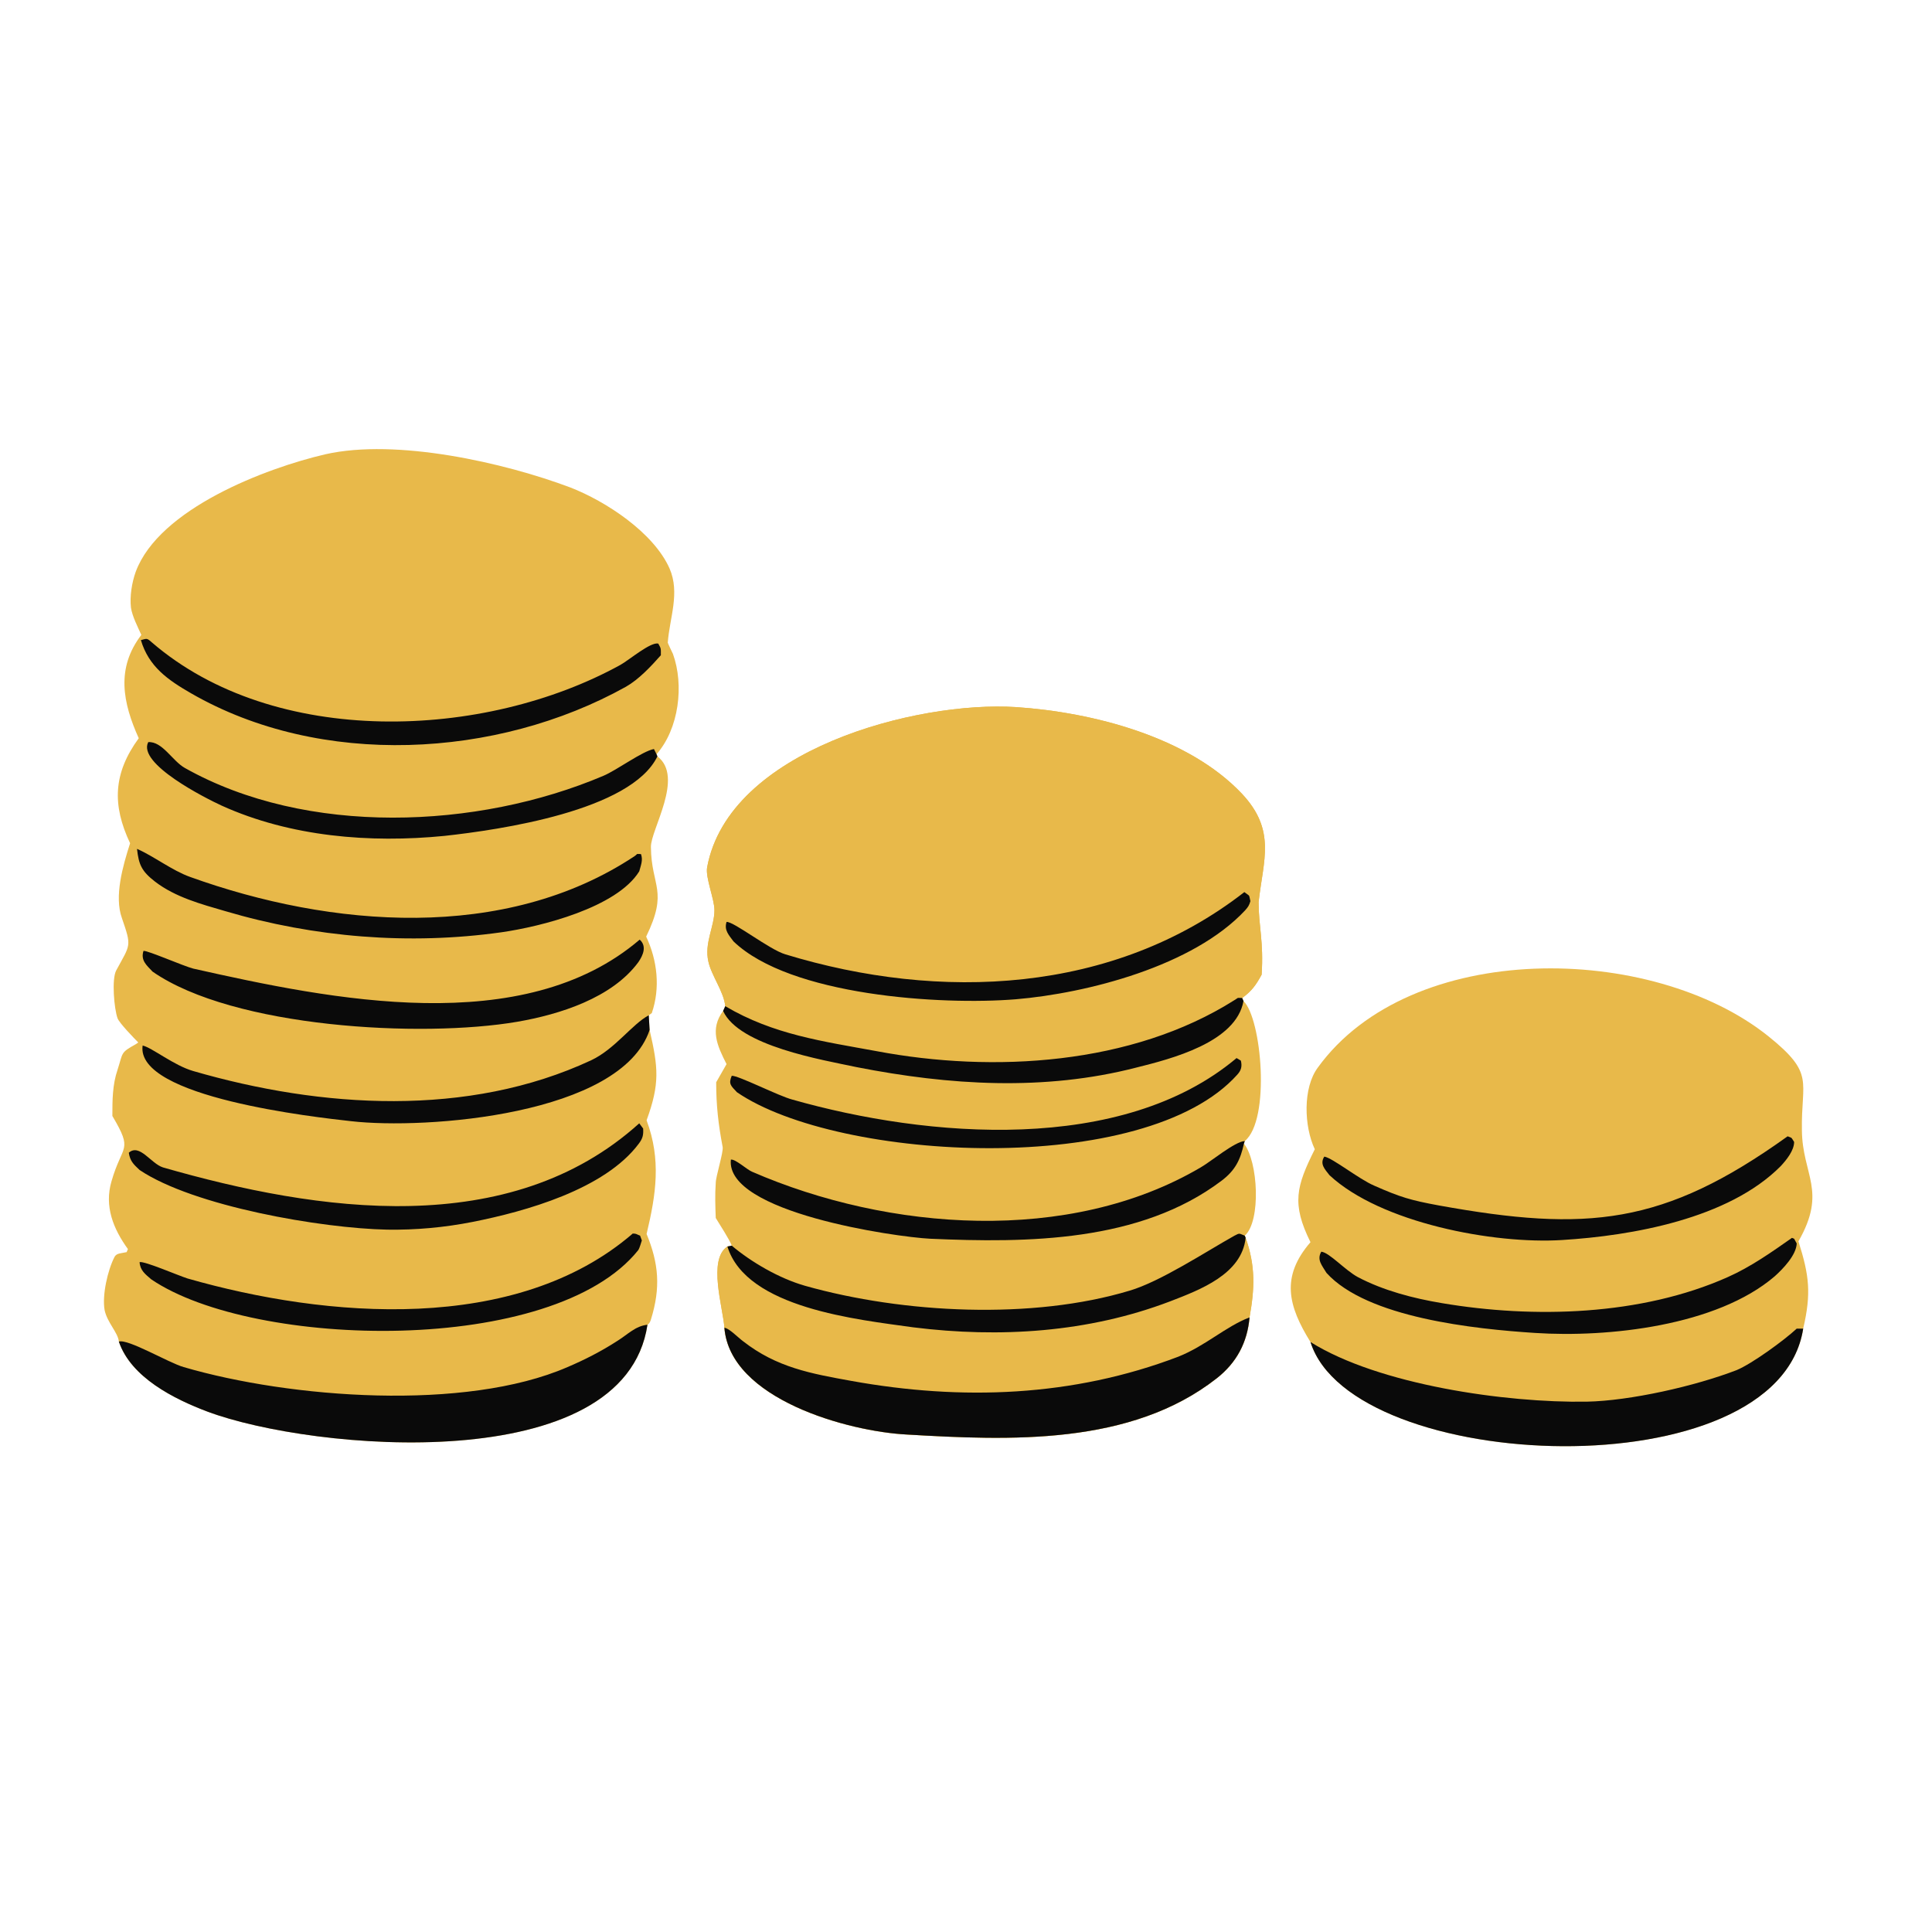
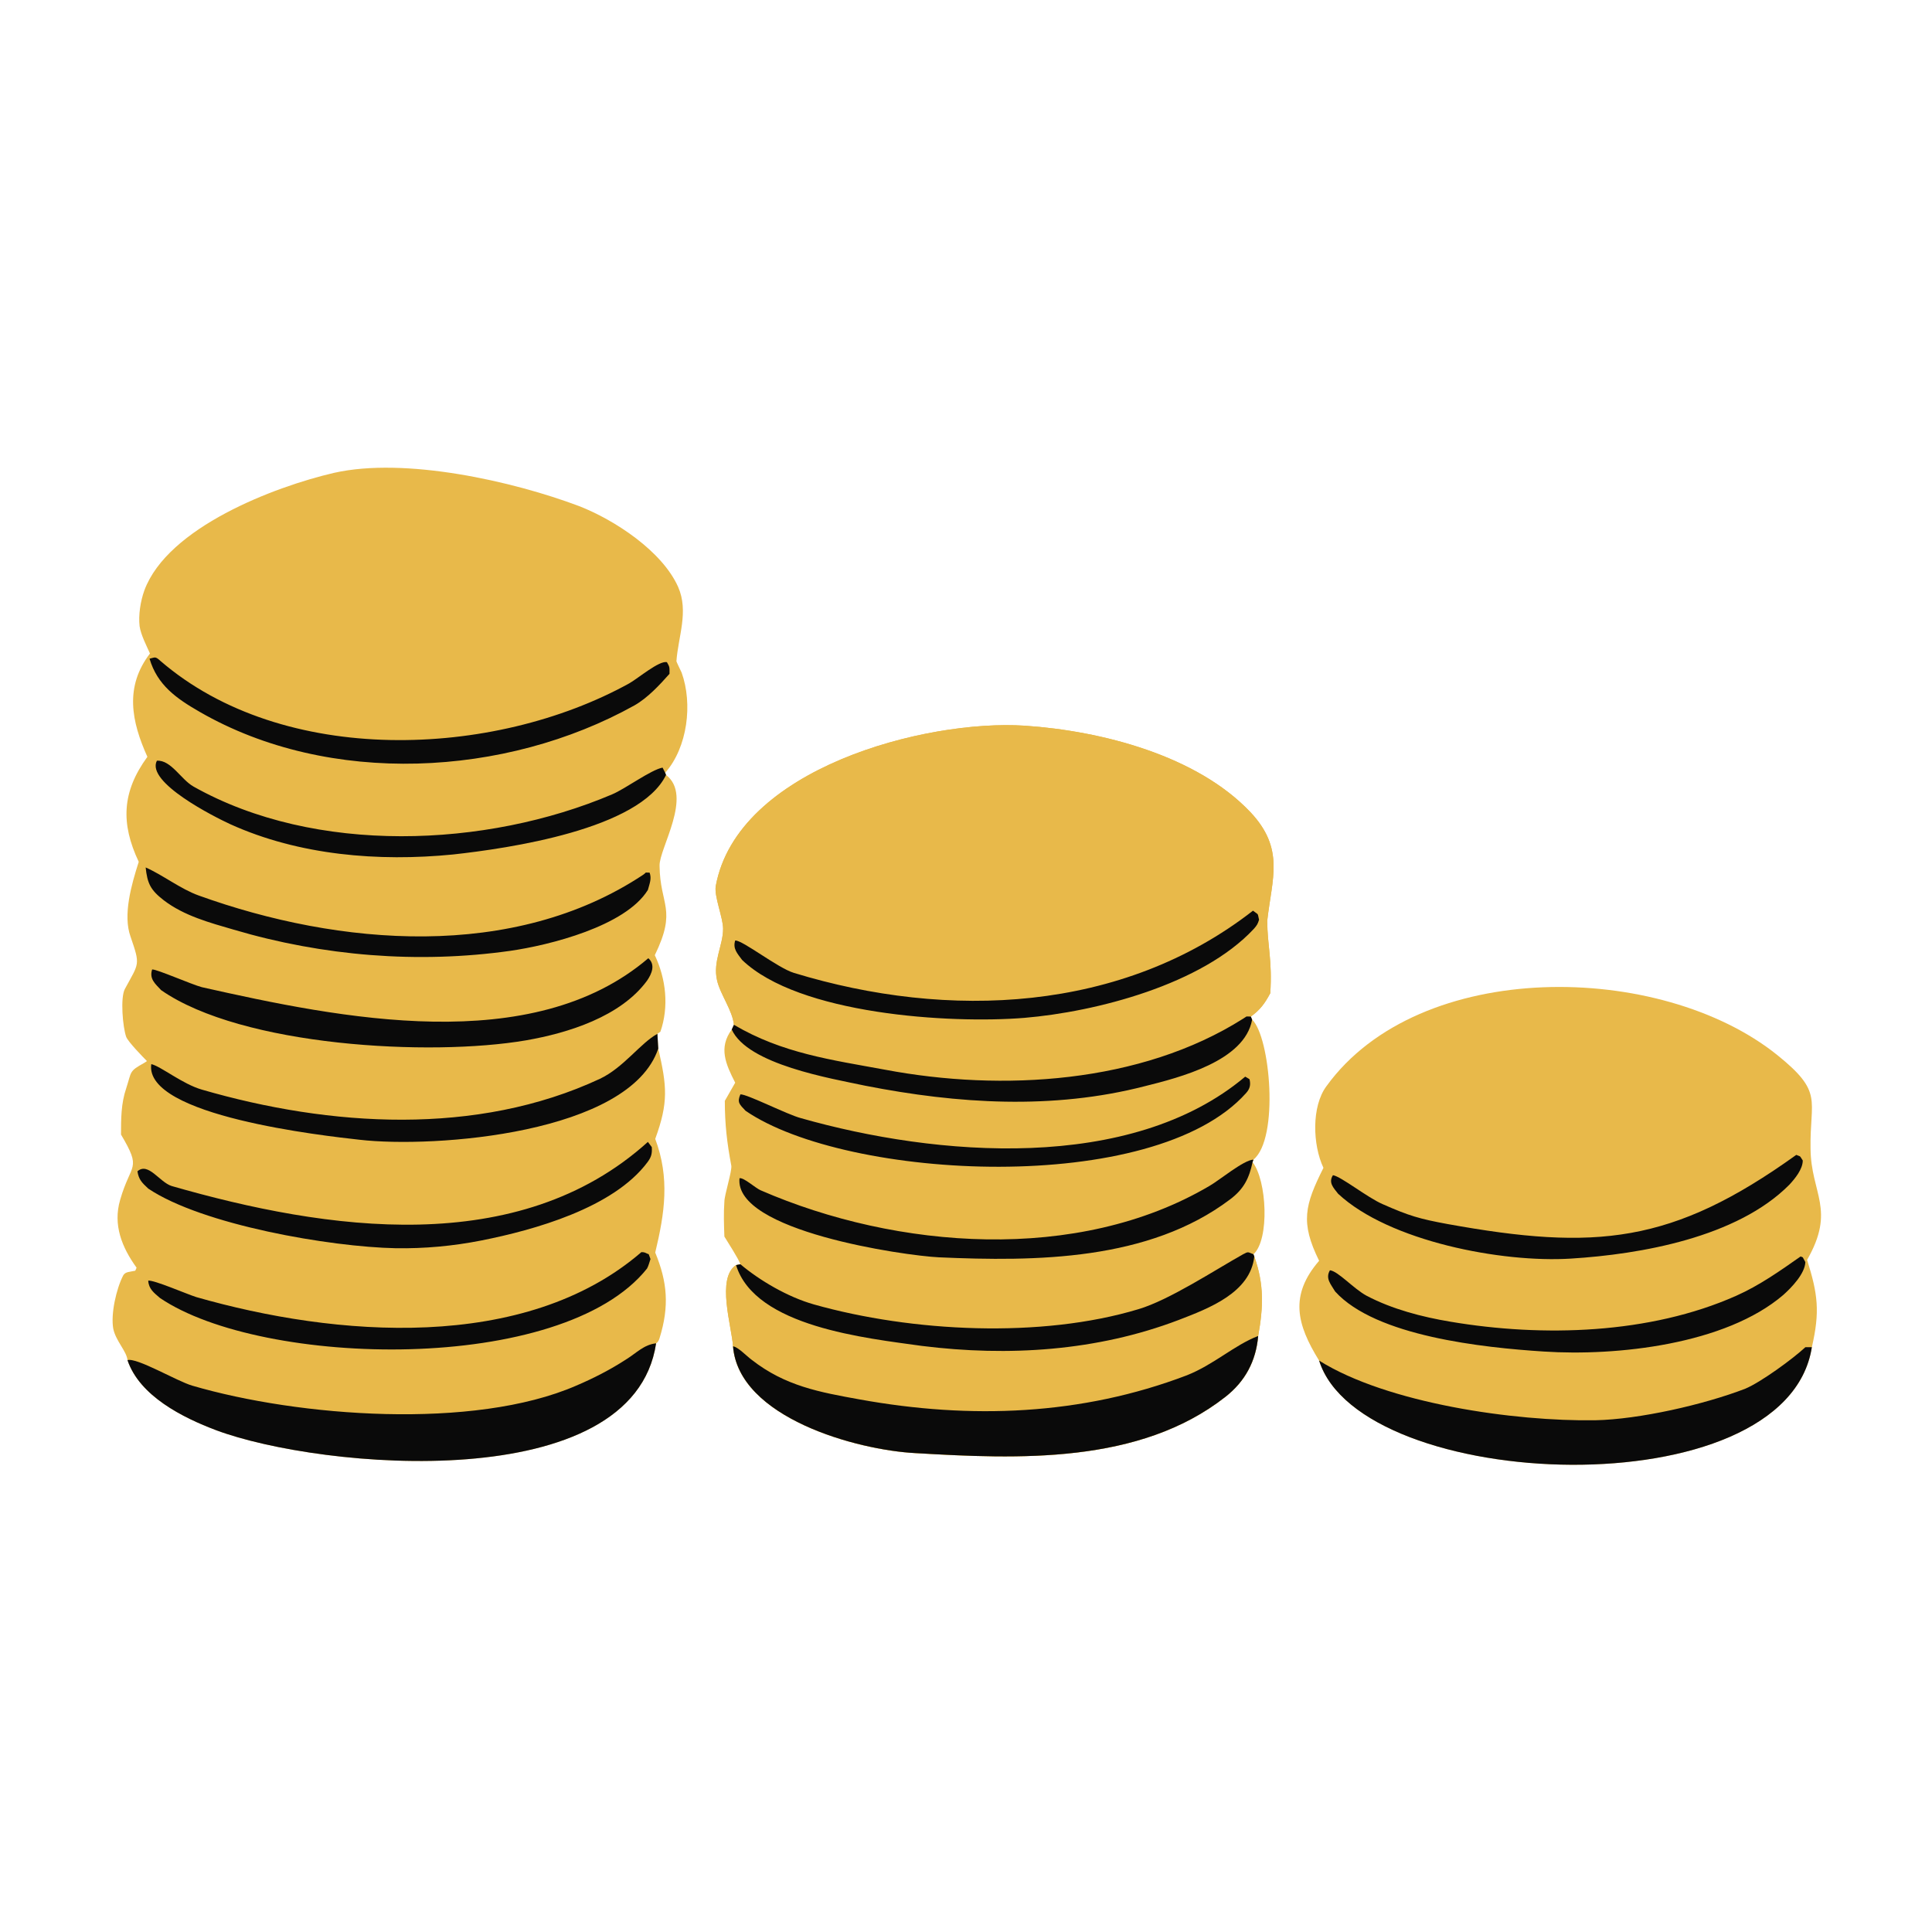
- <svg xmlns="http://www.w3.org/2000/svg" viewBox="118 78 447 447">
+ <svg xmlns="http://www.w3.org/2000/svg" viewBox="116 73.7 447 447">
  <path fill="#e8b94a" d="M150.7 224.9C149.9 223.1 148.6 220.6 148.3 218.6C148 216 148.5 212.8 149.4 210.3C154.8 195.7 179.5 186.3 193.3 183.1C209.7 179.4 234.6 185 250 190.8C258.2 194 269.2 201.2 272.9 209.5C275.4 215.2 272.9 221 272.5 226.7C272.5 226.8 273.6 229.1 273.7 229.3C276.3 236.5 275.1 246.6 269.9 252.5L270.1 253C276.4 257.8 268.5 270 268.6 274C268.7 283.2 272.7 284 267.5 294.7C270.1 300.2 270.8 306.6 268.8 312.4L268.1 312.9L268.3 316.3C270.3 325 270.7 328.7 267.6 337.2C271 346.3 269.8 354.3 267.6 363.5C270.4 370.3 270.9 375.9 268.6 383.3C268.5 383.7 268.2 384.3 267.8 384.5C262.5 420.1 190.3 413.7 166 404.6C158.3 401.7 148.3 396.7 145.5 388.4C145.3 386.3 142.8 384 142.2 381.1C141.6 377.7 142.9 371.9 144.5 368.8C145 367.9 146 368 147.3 367.7L147.6 367C144.2 362.3 142.1 357.1 143.8 351.3C146.3 342.6 148.9 344.5 144 336.2C144 332.6 144 329 145.2 325.5C146.5 321.5 145.8 321.6 149.4 319.6L150 319.2C149.1 318.3 145.6 314.7 145.2 313.6C144.4 311.4 143.8 304.5 144.9 302.5C148.2 296.4 148.5 297.1 146.2 290.4C144.4 285.4 146.4 278.4 148.1 273.1C143.9 264.2 144.2 256.9 150.1 248.8C146.4 240.6 144.8 232.6 150.7 224.9Z" />
  <path fill="#0a0a0a" d="M145.5 388.4C147.6 387.7 157 393.3 160.5 394.3C185.1 401.5 225.6 404.6 249.3 394.3C253.3 392.6 257.2 390.6 260.9 388.2C263.3 386.7 265 384.8 267.8 384.5C262.5 420.1 190.3 413.7 166 404.6C158.3 401.7 148.3 396.7 145.5 388.4Z" />
  <path fill="#0a0a0a" d="M268.3 316.3C261.7 336 216.5 339.4 199.2 337.4C191.1 336.5 149.3 331.9 151 319.9C153.2 320.4 158.2 324.5 162.7 325.8C192.3 334.4 226.3 336.6 254.8 323.3C260.3 320.7 264.2 315 268.1 312.9L268.3 316.3Z" />
  <path fill="#0a0a0a" d="M270.1 253C264 265.6 233.6 270 220.8 271.4C203.6 273.1 185.2 271.6 169.3 264.4C165.6 262.7 149.7 254.7 152.3 249.7C155.6 249.5 157.9 254.1 160.8 255.7C188.9 271.5 228.4 269.9 257.6 257.5C260.7 256.2 266.6 251.8 269.3 251.3L269.9 252.5L270.1 253Z" />
  <path fill="#0a0a0a" d="M266 295.4C267.7 296.9 266.8 299 265.7 300.6C259.6 308.9 247.5 312.7 237.7 314.4C215.5 318.2 172 315.8 153.3 302.8C151.9 301.3 150.5 300.2 151.2 298C152.2 297.9 160.4 301.5 162.7 302.1C194.7 309.3 239.1 318.4 266 295.4Z" />
  <path fill="#0a0a0a" d="M150.6 226.1C151.9 225.8 151.9 225.5 153.1 226.6C181.5 251.1 230.1 249.2 261.6 231.8C263.7 230.6 268.5 226.5 270.3 226.9C271 228.1 270.9 228.1 270.9 229.6C268.6 232.2 265.8 235.2 262.8 236.9C233 253.5 192.2 255.7 162.2 238.4C156.8 235.3 152.4 232.2 150.6 226.1Z" />
  <path fill="#0a0a0a" d="M149.7 274.4C153.6 276.1 157.8 279.4 162 280.9C194.5 292.6 234.8 296 264.8 276.1C265.8 275.4 264.9 275.6 266.3 275.6C266.8 277 266.3 278.1 265.9 279.6C260.7 288 243.1 292.4 234 293.7C212.7 296.7 190.7 294.9 170.1 288.8C164.6 287.2 158.6 285.6 153.9 282C150.8 279.6 150.1 278.1 149.7 274.4Z" />
  <path fill="#0a0a0a" d="M265.9 337.9L266.8 339.1C266.9 340.6 266.7 341.4 265.8 342.6C257.9 353.2 239.5 358.3 227.4 360.7C220.8 362 214.2 362.6 207.6 362.5C192.4 362.2 162.8 357.1 150.3 348.7C148.8 347.3 148.1 346.6 147.8 344.7C150.3 342.5 152.9 347.2 155.7 348.1C191.5 358.4 235.9 365 265.9 337.9Z" />
  <path fill="#0a0a0a" d="M264.4 363.4C265.3 363.4 265.3 363.6 266.1 363.9L266.5 365C266.3 365.6 266 366.7 265.7 367.2C246.1 391.8 176.7 390.1 153 374C151.6 372.8 150.4 371.9 150.3 370C151.6 369.8 159.2 373.1 161.4 373.8C193.5 383 237.4 386.7 264.4 363.4Z" />
  <path fill="#e8b94a" d="M285.8 310.8C285.5 307.5 282.6 303.7 281.9 300.5C280.9 296.2 283.3 292.4 283.3 288.6C283.3 286 281.2 281.1 281.6 278.7C286.6 251.5 330.1 240.1 353.1 241.6C370.9 242.8 392.9 248.5 405.3 261.6C413.3 270.1 410.3 276.9 409.2 286.7C409.2 292.4 410.4 295.8 409.9 303.5C408.6 305.9 407.6 307.3 405.4 308.9L405.7 309.6C409.9 313.6 412 337.1 406 342L405.8 342.6C409.1 346.7 409.8 360.5 406 363.9L406.2 364.4C408.5 370.9 408.3 376.1 407.1 382.8C406.6 388.6 404.1 393.3 399.5 396.9C379.6 412.5 351.6 411.3 327.8 409.9C314.2 409.2 286.9 401.7 285.6 385.2C285.3 380.6 281.7 369.4 286.3 366.4L287.3 366.2C286.8 364.8 284.5 361.3 283.6 359.8C283.5 357.1 283.4 354.4 283.6 351.7C283.6 350.2 285.4 344.6 285.2 343.4C284.2 338.1 283.7 333.8 283.7 328.4L286.1 324.2C283.9 319.9 282.2 316.1 285.3 311.9L285.8 310.8Z" />
  <path fill="#e8b94a" d="M285.8 310.8C285.5 307.5 282.6 303.7 281.9 300.5C280.9 296.2 283.3 292.4 283.3 288.6C283.3 286 281.2 281.1 281.6 278.7C286.6 251.5 330.1 240.1 353.1 241.6C370.9 242.8 392.9 248.5 405.3 261.6C413.3 270.1 410.3 276.9 409.2 286.7C409.2 292.4 410.4 295.8 409.9 303.5C408.6 305.9 407.6 307.3 405.4 308.9C403.9 308.9 404.8 308.7 403.6 309.4C379.9 324.4 347.8 326.3 320.8 321.2C308.3 318.9 297 317.4 285.8 310.8Z" />
  <path fill="#0a0a0a" d="M405.9 284.4C407.3 285.5 406.9 284.8 407.3 286.5C407 287.5 406.8 287.8 406.1 288.6C394.1 301.5 369.6 307.8 353 309.2C335.7 310.6 300.8 308.4 287.7 295.8C286.6 294.3 285.5 293.2 286.1 291.3C287.8 291.2 296 297.7 299.7 298.8C335.4 309.7 375.6 308 405.9 284.4Z" />
  <path fill="#e8b94a" d="M287.3 366.2C291.8 370 298.3 373.8 304.3 375.5C327 381.9 356.9 383.4 379.4 376.6C386.5 374.5 397 367.6 403.6 363.9C404.9 363.2 404.7 363.4 406 363.9L406.2 364.4C408.5 370.9 408.3 376.1 407.1 382.8C406.6 388.6 404.1 393.3 399.5 396.9C379.6 412.5 351.6 411.3 327.8 409.9C314.2 409.2 286.9 401.7 285.6 385.2C285.3 380.6 281.7 369.4 286.3 366.4L287.3 366.2Z" />
  <path fill="#0a0a0a" d="M285.6 385.2C286.7 385.3 288.8 387.5 289.9 388.3C297.7 394.4 305.6 395.8 315 397.5C340.5 402.1 366.2 401.2 390.6 391.9C396.9 389.4 401.6 384.9 407.1 382.8C406.6 388.6 404.1 393.3 399.5 396.9C379.6 412.5 351.6 411.3 327.8 409.9C314.2 409.2 286.9 401.7 285.6 385.2Z" />
  <path fill="#0a0a0a" d="M287.3 366.2C291.8 370 298.3 373.8 304.3 375.5C327 381.9 356.9 383.4 379.4 376.6C386.5 374.5 397 367.6 403.6 363.9C404.9 363.2 404.7 363.4 406 363.9L406.2 364.4C405.3 372.8 395.7 376.4 388.7 379.1C369.8 386.3 349.3 387.6 329.3 385.1C316.5 383.3 290.7 380.7 286.3 366.4L287.3 366.2Z" />
  <path fill="#0a0a0a" d="M405.8 342.6C405 346.3 403.8 348.8 400.6 351.2C381.8 365.4 355.7 365.6 333.2 364.6C325.1 364.2 285.8 358.5 287.1 346.3C288.1 346.1 290.8 348.6 292 349.1C323.5 362.8 365.4 366 395.8 348.1C398.1 346.8 403.7 342.1 406 342L405.8 342.6Z" />
  <path fill="#0a0a0a" d="M285.8 310.8C297 317.4 308.3 318.9 320.8 321.2C347.8 326.3 379.9 324.4 403.6 309.4C404.8 308.7 403.9 308.9 405.4 308.9L405.7 309.6C404 319.2 388.9 323 380.9 325C359.6 330.5 337.6 329.1 316.2 324.9C308.2 323.2 289 320 285.3 311.9L285.8 310.8Z" />
  <path fill="#0a0a0a" d="M404.1 322.8L405.1 323.4C405.4 324.7 405.2 325.6 404.3 326.6C383 350.5 312 346.8 288.5 330.7C287.1 329.2 286.5 328.8 287.3 326.9C288.8 326.8 298.2 331.6 301.3 332.4C332.6 341.3 377.6 345.1 404.1 322.8Z" />
  <path fill="#e8b94a" d="M422.2 343.9C419.7 338.6 419.4 329.7 422.9 325C444.4 295.3 500.2 296.1 527.2 317.8C538 326.5 534.7 328 534.9 339.5C535 349.9 540.8 353.5 534.1 365.2C536.6 373.1 537.1 377.2 535.2 385.4C529.3 423.2 430.8 419.1 421.2 388.5C416 380.1 414.3 373.4 421.2 365.4C416.8 356.5 417.9 352.5 422.2 343.9Z" />
  <path fill="#0a0a0a" d="M421.2 388.5C437 398.4 466.4 402.6 485.1 402.3C495.2 402.1 510.2 398.7 519.8 395C523.4 393.5 530.8 388.1 533.7 385.4C534.2 385.4 534.7 385.4 535.2 385.4C529.3 423.2 430.8 419.1 421.2 388.5Z" />
  <path fill="#0a0a0a" d="M532.6 364.4L533.1 364.6L533.7 365.7C533.6 368.4 530.5 371.6 528.6 373.3C515.2 384.8 490 387.5 473.2 386.4C459.2 385.5 434.3 382.9 424.9 372.5C423.9 370.8 422.6 369.5 423.7 367.6C425.6 367.8 429.2 371.9 432.2 373.5C438.1 376.6 445 378.4 451.6 379.5C472.9 383.1 497.7 382.4 517.7 373.5C523.1 371.1 527.9 367.7 532.6 364.4Z" />
  <path fill="#0a0a0a" d="M531.6 340.9C532.8 341.4 532.3 341 533.1 342.2C533.1 344.2 531.3 346.4 530 347.8C517.9 360 495.6 363.9 479.4 364.9C463.5 365.9 437.4 360.9 425.6 349.9C424.5 348.5 423.3 347.3 424.4 345.6C426.3 345.9 432.4 350.8 435.9 352.3C442 355 444.4 355.7 450.9 356.9C485.2 363.1 502.9 361.5 531.6 340.9Z" />
</svg>
